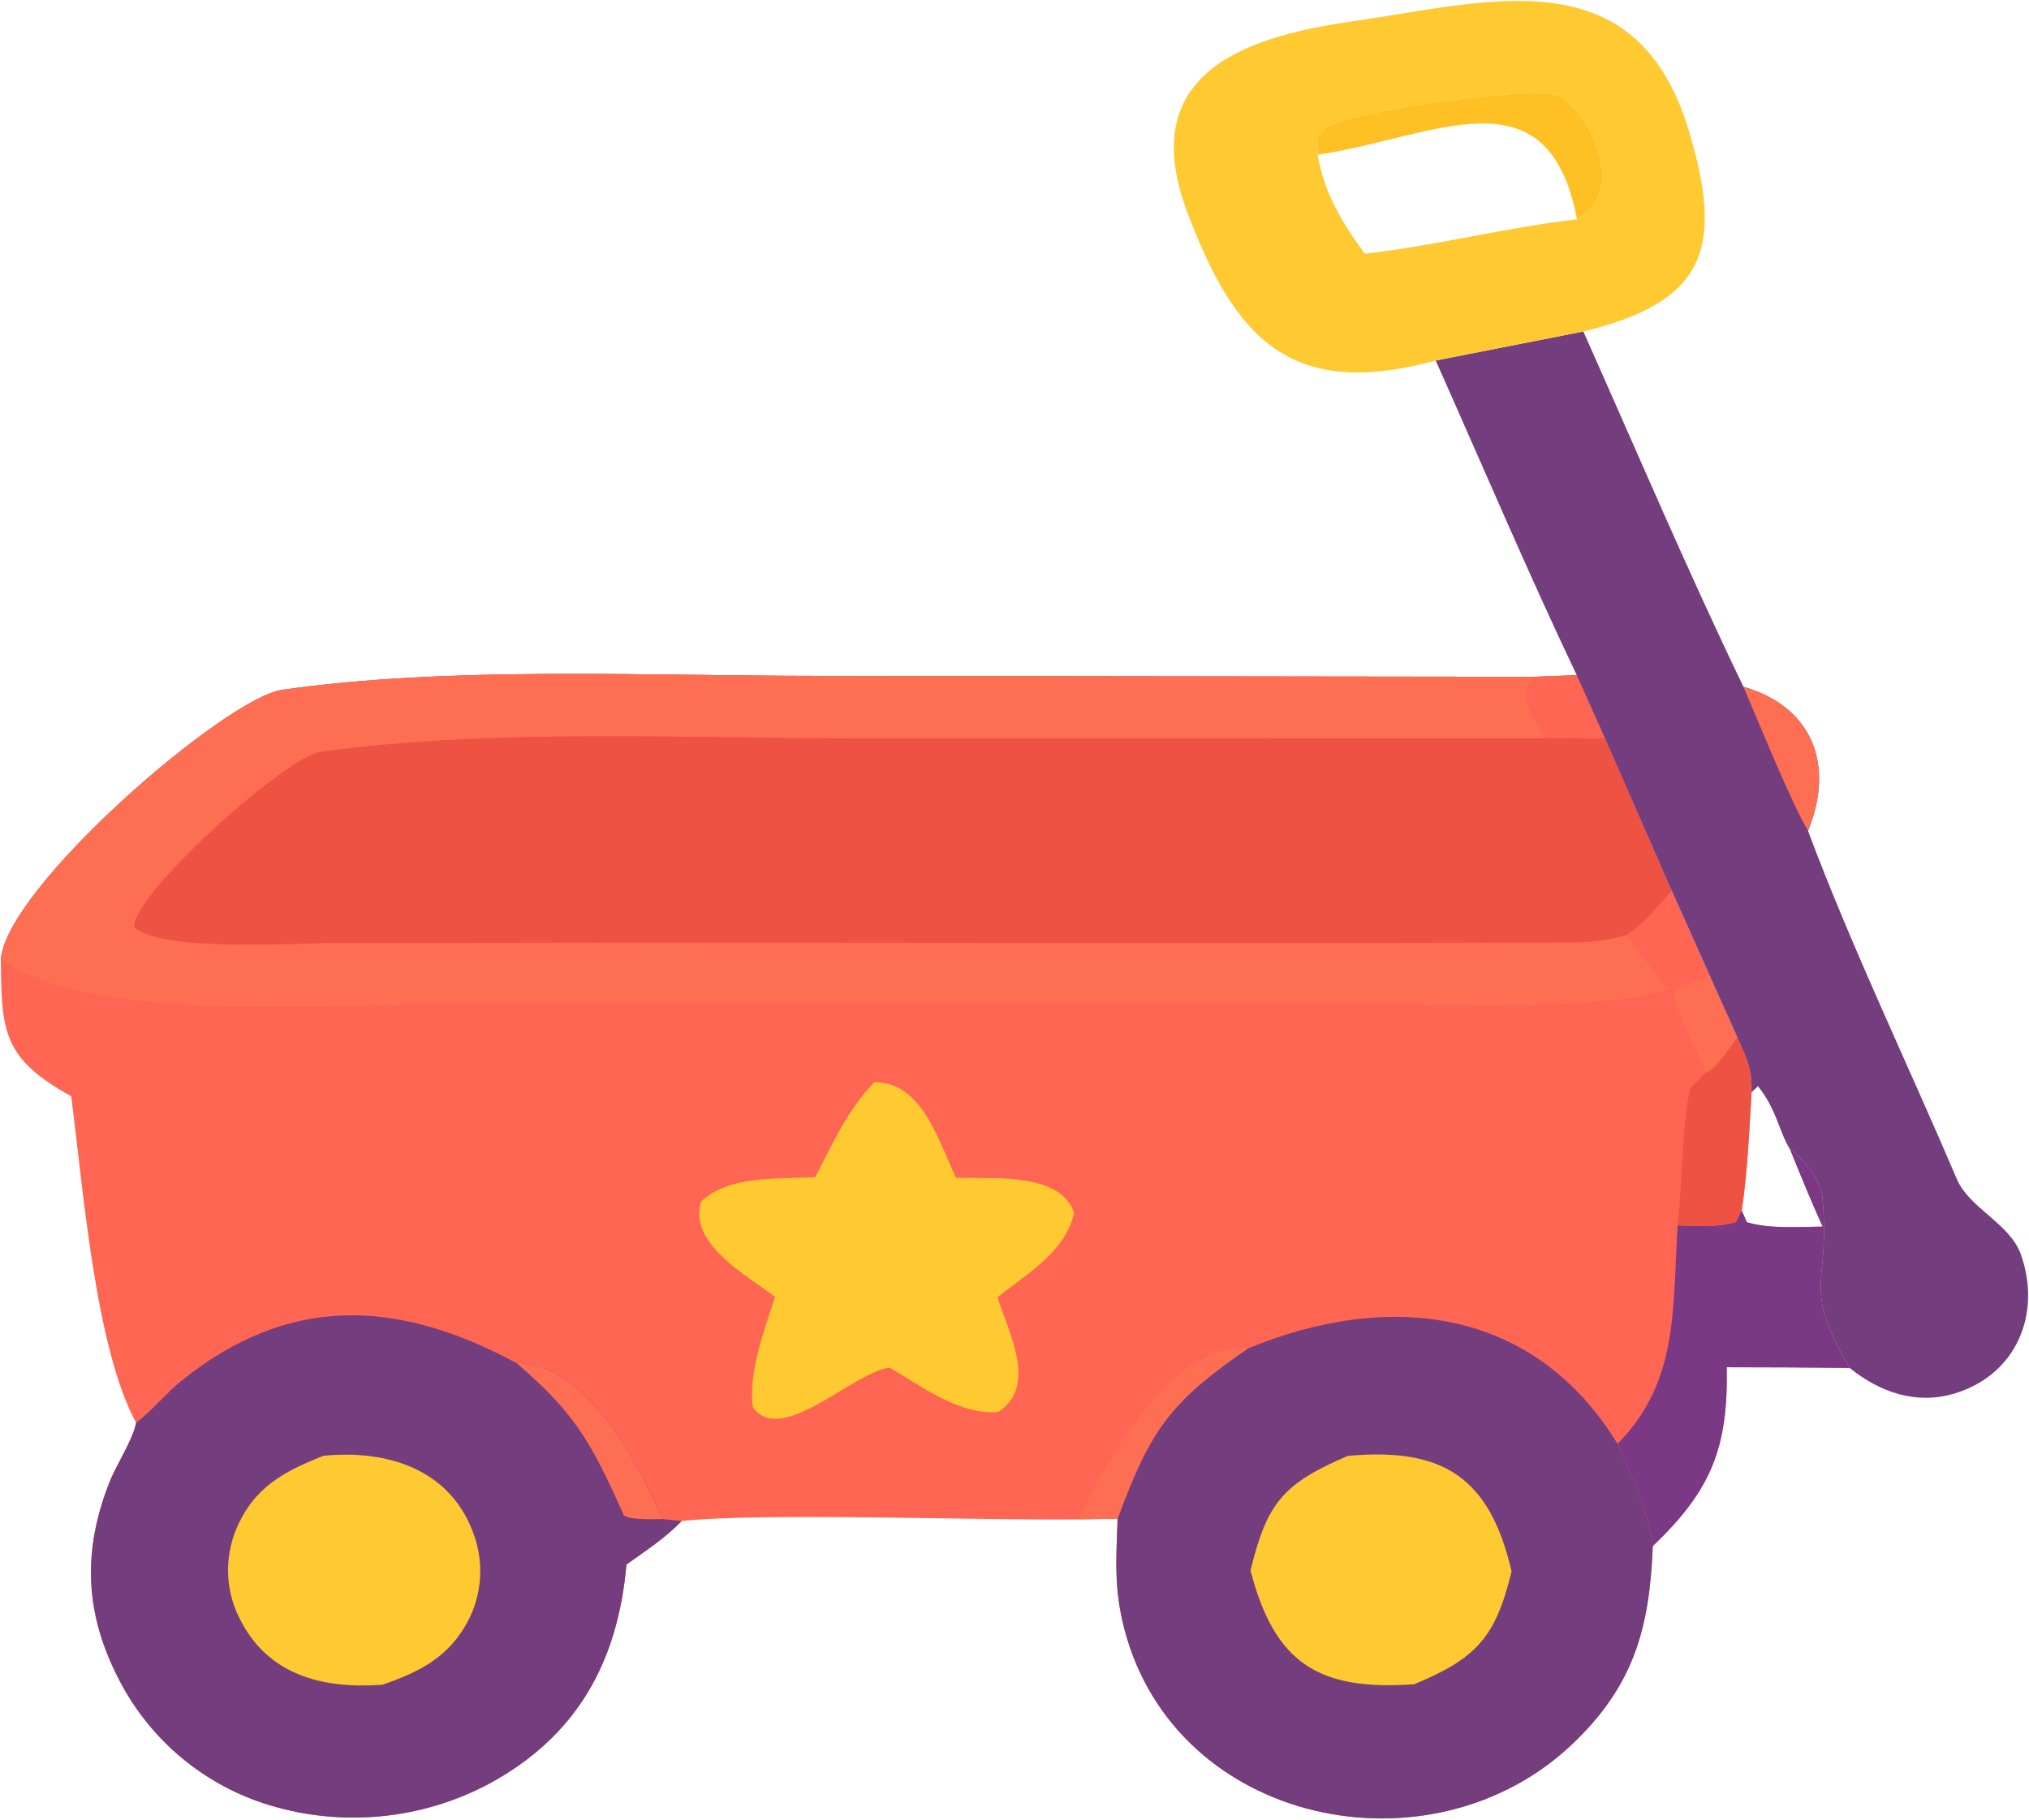
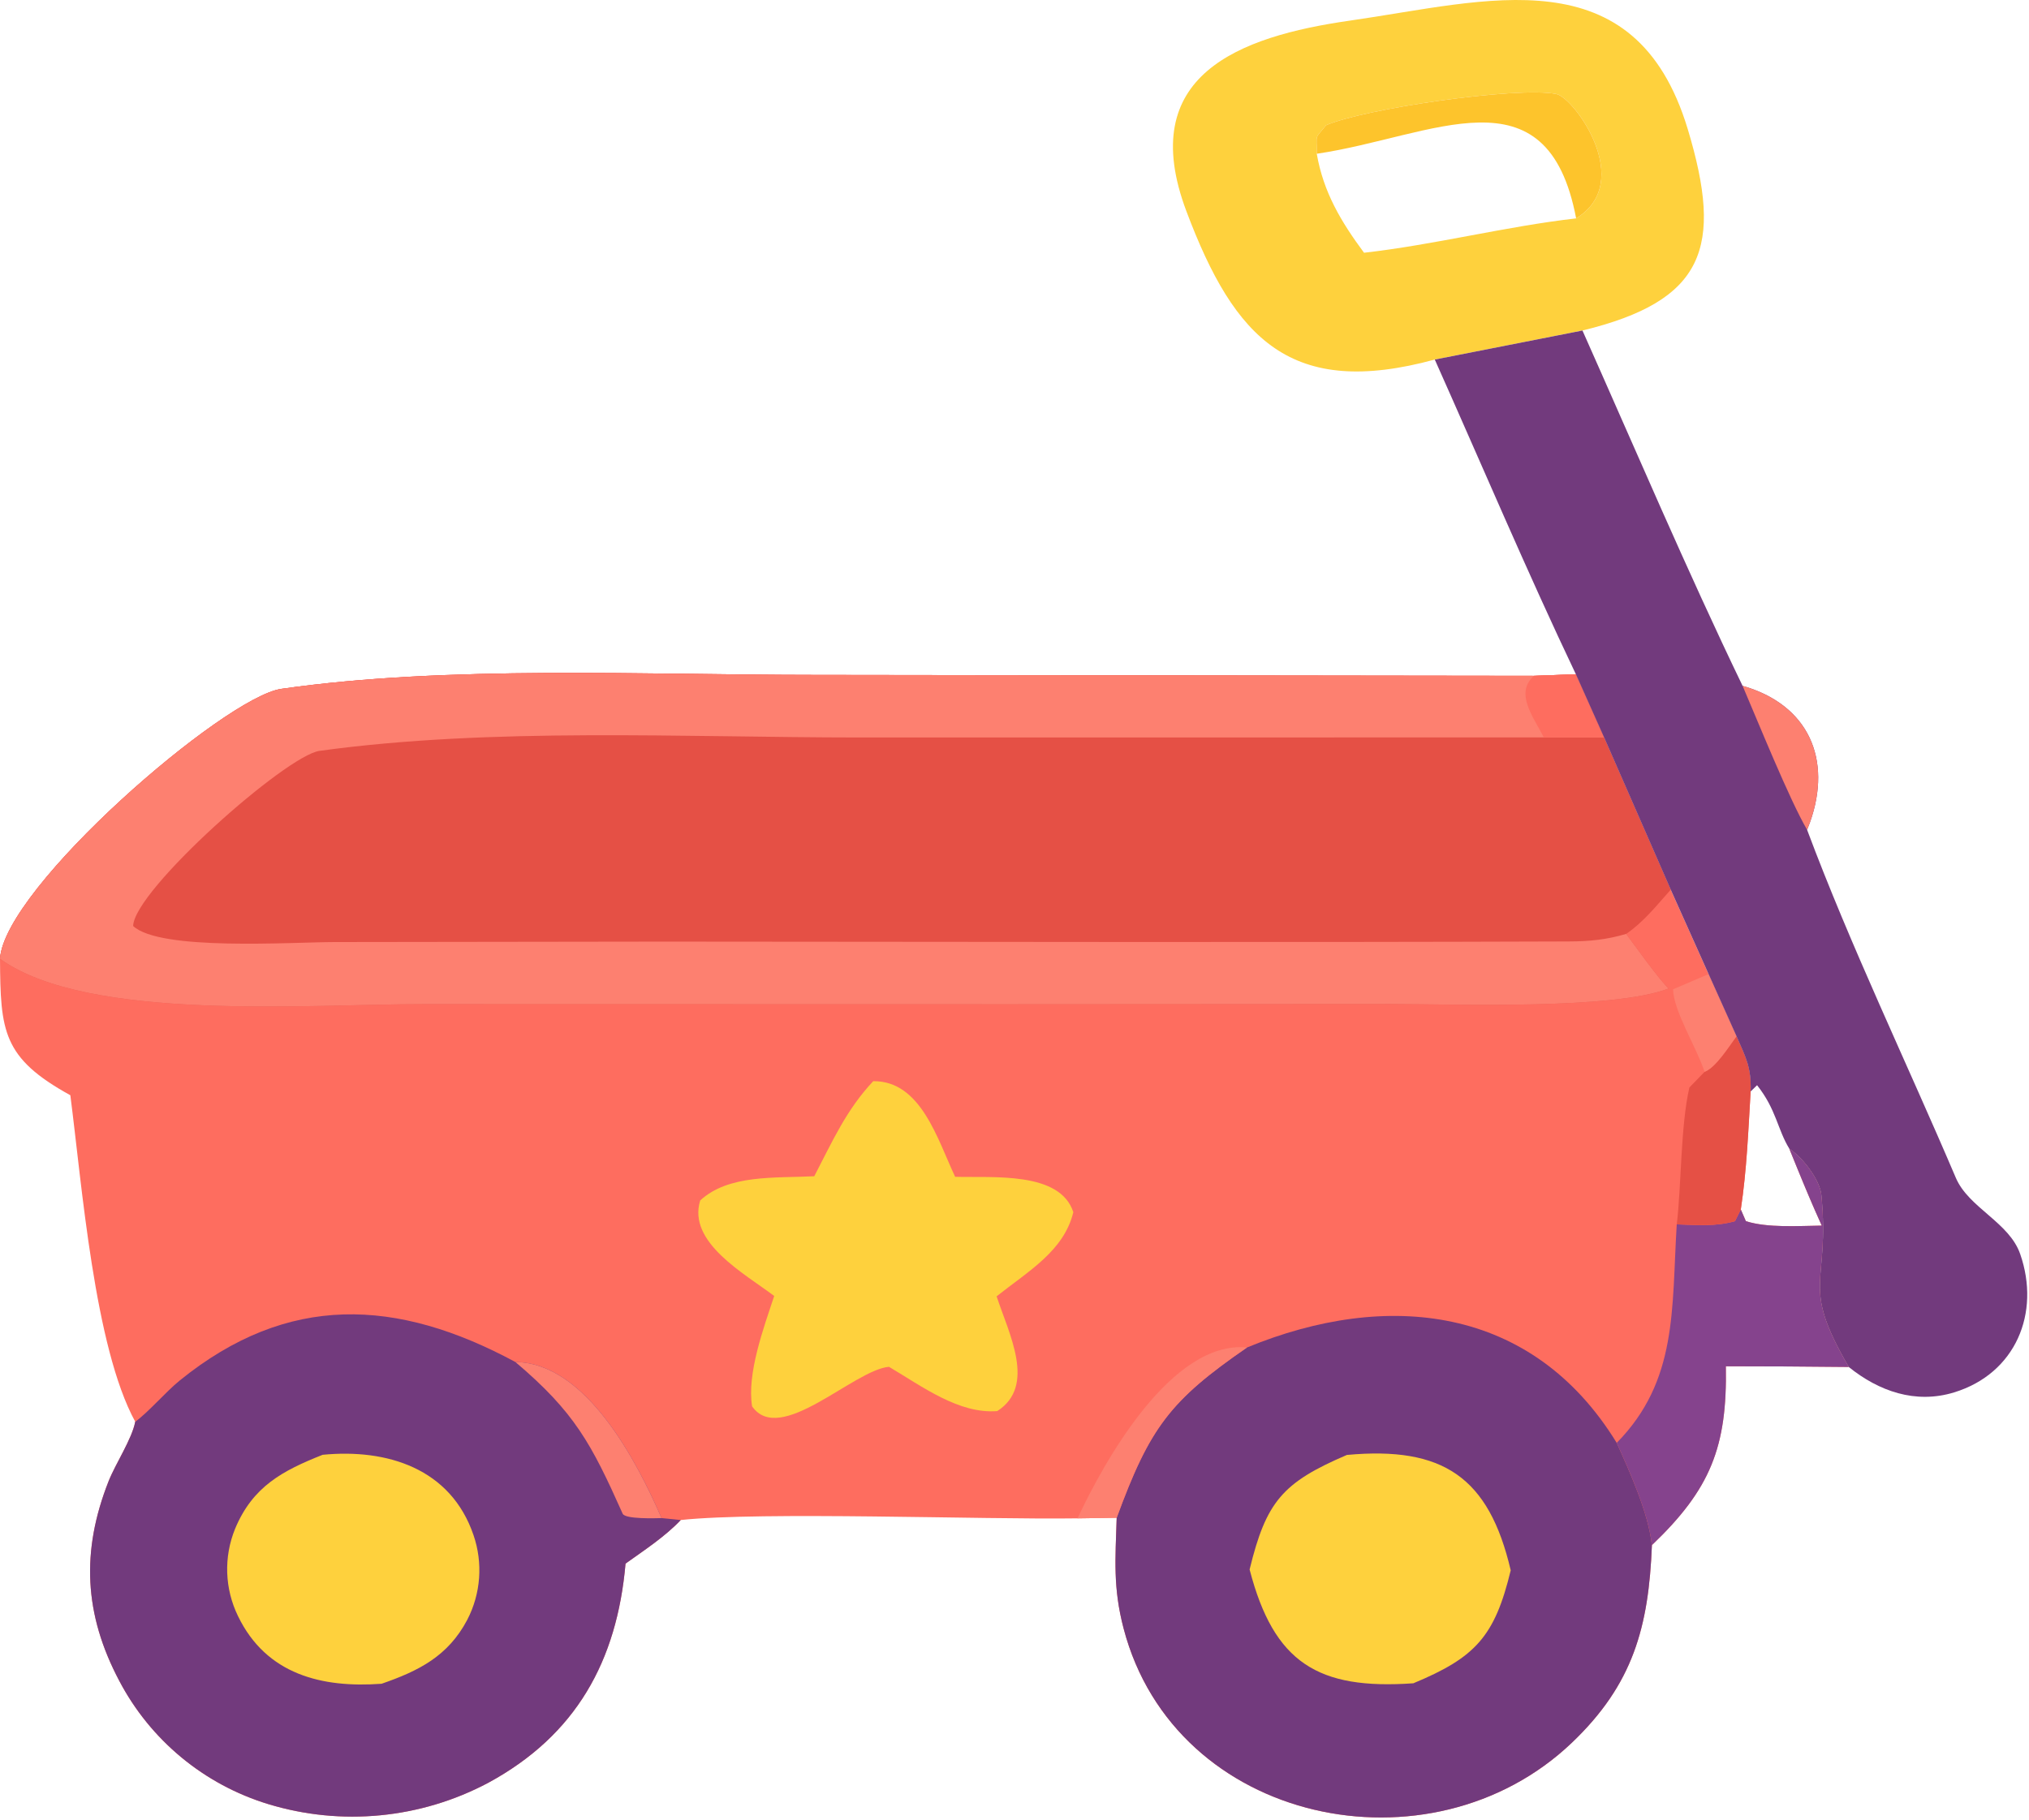
<svg xmlns="http://www.w3.org/2000/svg" width="291" height="261" viewBox="0 0 291 261" fill="none">
-   <path d="M40.484 98.956C64.341 95.549 92.579 96.96 117.059 96.959L220.131 97.088L226.139 96.862L230.189 105.931L239.743 127.763L249.179 148.793C250.438 151.682 251.208 153.098 251.213 156.09L251.203 156.71C250.866 162.38 250.641 168.028 249.793 173.643L250.521 175.32C253.641 176.315 258.006 175.997 261.404 175.957C259.731 172.282 258.26 168.652 256.745 164.916C256.534 164.571 256.345 164.224 256.173 163.874C256.001 163.524 255.844 163.172 255.696 162.815C255.993 163.528 256.322 164.225 256.745 164.916C258.793 166.297 261.142 169.473 261.344 171.564C262.626 184.717 258.202 184.107 265.274 196.234C259.401 196.169 253.529 196.137 247.649 196.137C247.851 207.677 245.474 213.736 237.044 221.795C236.579 233.511 234.366 241.751 225.554 250.147C205.296 269.451 168.636 261.89 161.271 233.738C159.741 227.879 160.094 223.84 160.281 217.869L154.663 217.952C141.058 218.152 109.438 216.95 97.761 218.191C95.496 220.584 92.541 222.51 89.841 224.44C88.618 238.402 82.761 249.047 70.139 255.893C60.441 261.043 49.094 262.14 38.594 258.941C29.392 256.137 21.696 249.765 17.226 241.247C12.171 231.688 11.752 222.647 15.697 212.635C16.716 210.059 19.048 206.582 19.521 204.092C13.656 193.363 11.879 170.083 10.214 157.257C0.494 151.897 0.186 148.085 0.126 137.684C0.764 127.432 32.301 100.124 40.484 98.956Z" fill="#FE6653" />
-   <path d="M252.126 155.817C252.556 156.358 252.924 156.884 253.243 157.397L253.429 157.704C253.067 157.093 252.642 156.466 252.126 155.817Z" fill="#FE6653" />
-   <path d="M226.139 96.862L230.189 105.931L239.744 127.763C237.696 130.06 235.874 132.382 233.354 134.108C234.659 135.866 238.079 140.657 239.444 141.947C231.396 145.018 209.106 144.183 199.514 144.176L144.749 144.207L60.944 144.189C44.811 144.153 12.854 146.83 0.126 137.685C0.764 127.432 32.301 100.124 40.484 98.956C64.341 95.549 92.579 96.959 117.059 96.959L220.131 97.088L226.139 96.862Z" fill="#ED5243" />
-   <path d="M226.139 96.862L230.189 105.931L221.541 105.923L123.314 105.935C98.054 105.921 70.716 104.456 45.959 107.85C41.151 108.509 19.364 127.83 19.221 132.976C23.061 136.587 41.886 135.292 48.119 135.279L95.406 135.216C138.569 135.235 181.926 135.35 225.096 135.193C228.051 135.183 230.511 134.95 233.354 134.108C234.659 135.866 238.079 140.657 239.444 141.947C231.396 145.018 209.106 144.183 199.514 144.176L144.749 144.207L60.944 144.189C44.811 144.153 12.854 146.83 0.126 137.685C0.764 127.432 32.301 100.124 40.484 98.956C64.341 95.549 92.579 96.959 117.059 96.959L220.131 97.088L226.139 96.862Z" fill="#FE6E53" />
-   <path d="M226.139 96.863L230.189 105.932L221.542 105.924C220.034 102.956 217.327 99.575 220.132 97.089L226.139 96.863Z" fill="#FE6653" />
-   <path d="M19.522 204.093C21.442 202.701 23.872 199.823 25.912 198.17C41.407 185.614 57.044 186.352 74.047 195.526C84.187 195.633 91.492 209.813 95.009 217.915L97.762 218.192C95.497 220.585 92.542 222.511 89.842 224.441C88.619 238.404 82.762 249.049 70.139 255.895C60.442 261.045 49.094 262.141 38.594 258.942C29.392 256.138 21.697 249.766 17.227 241.248C12.172 231.689 11.752 222.648 15.697 212.636C16.717 210.06 19.049 206.582 19.522 204.093Z" fill="#743D7E" />
-   <path d="M74.047 195.523C84.187 195.631 91.492 209.811 95.01 217.913C94.17 217.932 89.79 218.092 89.43 217.28C84.937 207.22 82.522 202.697 74.047 195.523Z" fill="#FE6E53" />
-   <path d="M46.402 208.833C55.634 207.932 64.777 210.781 68.039 220.36C69.412 224.361 69.089 228.753 67.139 232.508C64.379 237.747 60.134 239.851 54.854 241.68C46.319 242.308 38.324 240.37 34.267 231.983C32.347 228.061 32.189 223.502 33.839 219.458C36.374 213.356 40.679 211.107 46.402 208.833Z" fill="#FEC931" />
-   <path d="M178.978 193.437C199.026 185.179 219.891 187.374 231.996 207.125C233.916 211.376 236.541 217.193 237.043 221.796C236.578 233.512 234.366 241.752 225.553 250.148C205.296 269.452 168.636 261.892 161.271 233.739C159.741 227.88 160.093 223.841 160.281 217.87C165.021 204.943 167.931 201.044 178.978 193.437Z" fill="#743D7E" />
-   <path d="M193.296 208.856C207.051 207.589 213.666 212.006 216.793 225.407C214.506 234.886 211.746 237.905 202.828 241.611C189.156 242.571 182.826 238.688 179.346 225.286C181.716 215.554 184.063 212.811 193.296 208.856Z" fill="#FEC931" />
-   <path d="M252.126 155.816C254.879 159.274 255.051 162.154 256.746 164.915C258.794 166.296 261.141 169.472 261.344 171.563C262.626 184.716 258.201 184.107 265.274 196.234C259.401 196.169 253.529 196.136 247.649 196.136C247.851 207.676 245.474 213.735 237.044 221.794C236.542 217.191 233.916 211.375 231.996 207.124C240.779 198.18 239.857 187.933 240.607 175.777C243.539 175.871 246.119 176.118 248.961 175.317L249.793 173.644L250.521 175.319C253.641 176.314 258.006 175.997 261.404 175.956C259.731 172.281 258.261 168.651 256.746 164.915C256.641 164.743 256.54 164.57 256.445 164.396C256.349 164.223 256.259 164.048 256.173 163.873C255.053 161.6 254.6 159.21 252.613 156.458C252.536 156.352 252.457 156.246 252.376 156.139C252.295 156.032 252.212 155.924 252.126 155.816Z" fill="#7B3884" />
-   <path d="M249.178 148.793C250.521 151.875 251.308 153.281 251.203 156.71C250.866 162.38 250.641 168.027 249.793 173.643L248.961 175.318C246.118 176.118 243.538 175.872 240.606 175.778C241.273 170.41 241.146 161.62 242.421 156.142C243.283 155.251 244.011 154.502 244.603 153.892C246.216 153.267 248.031 150.338 249.178 148.793Z" fill="#ED5243" />
-   <path d="M154.664 217.953C158.527 209.713 168.149 192.401 178.979 193.437C167.932 201.044 165.022 204.943 160.282 217.87L154.664 217.953Z" fill="#FE6E53" />
-   <path d="M240.074 142.06L245.174 139.879L249.179 148.795C248.032 150.339 246.217 153.269 244.604 153.894C243.389 150.287 240.179 145.23 240.074 142.06Z" fill="#FE6E53" />
-   <path d="M125.368 155.235C132.193 155.173 134.556 163.529 137.114 168.955C142.521 169.111 152.158 168.14 154.063 174.031C152.706 179.589 147.666 182.447 143.061 186.1C144.801 191.432 148.798 198.951 143.151 202.563C137.668 203.002 132.426 199.052 127.626 196.211C122.601 196.633 111.981 207.63 107.991 201.877C107.233 197.176 109.648 190.627 111.163 186.051C106.843 182.796 98.691 178.34 100.551 172.343C104.631 168.594 111.231 169.158 116.908 168.874C119.518 163.863 121.498 159.344 125.368 155.235Z" fill="#FEC931" />
-   <path d="M205.905 51.718L227.085 47.553C234.525 64.259 242.137 82.127 250.05 98.525C259.537 101.231 262.92 109.077 259.725 118.085C259.59 118.454 259.455 118.819 259.305 119.182C265.507 135.789 273.66 152.728 280.635 169.104C282.472 173.409 288.3 175.478 289.867 180.043C292.807 188.505 289.207 197.168 280.402 199.877C274.822 201.593 269.557 199.691 265.275 196.235C258.202 184.108 262.627 184.718 261.344 171.565C261.142 169.473 258.794 166.298 256.747 164.917C255.052 162.155 254.88 159.275 252.127 155.818L251.205 156.71C251.31 153.281 250.522 151.875 249.18 148.794L245.175 139.878L239.745 127.763L230.19 105.931L226.14 96.863C219.24 82.381 212.467 66.414 205.905 51.718Z" fill="#743D7E" />
-   <path d="M250.049 98.523C259.537 101.23 262.919 109.075 259.724 118.084C259.589 118.453 259.454 118.818 259.304 119.18C256.769 114.851 252.232 103.611 250.049 98.523Z" fill="#FE6E53" />
-   <path d="M193.738 3.096C213.381 0.29 234.613 -6.409 242.181 18.653C247.325 35.704 244.58 43.289 227.083 47.553L205.903 51.718C185.293 57.328 177.208 48.864 170.278 30.434C162.943 10.937 177.808 5.372 193.738 3.096ZM223.333 13.626C217.693 12.509 195.703 15.745 190.303 18.109C188.593 20.25 188.99 19.196 188.975 22.196C189.928 27.711 192.455 31.941 195.755 36.397C205.992 35.232 216.095 32.616 226.175 31.466C234.687 26.251 225.898 14.134 223.333 13.626Z" fill-rule="evenodd" clip-rule="evenodd" fill="#FEC931" />
-   <path d="M188.975 22.196C188.99 19.196 188.593 20.25 190.303 18.11C195.703 15.746 217.693 12.509 223.333 13.626C225.898 14.134 234.688 26.251 226.176 31.466C222.028 9.615 205.663 19.736 188.975 22.196Z" fill="#FEC022" />
+   <path d="M40.357 98.817C64.215 95.41 92.453 96.82 116.933 96.819L220.005 96.949L226.013 96.724L230.062 105.791L239.617 127.623L245.048 139.738L249.053 148.654C250.395 151.736 251.182 153.142 251.077 156.57C250.74 162.24 250.515 167.888 249.668 173.504L250.395 175.181C253.514 176.175 257.88 175.858 261.277 175.817C259.605 172.142 258.135 168.513 256.62 164.777V164.776C258.668 166.157 261.015 169.333 261.218 171.425C262.5 184.578 258.075 183.968 265.147 196.096C259.275 196.03 253.402 195.998 247.522 195.997C247.725 207.538 245.348 213.596 236.918 221.655C236.453 233.371 234.24 241.612 225.428 250.008C205.17 269.312 168.51 261.752 161.145 233.6C159.615 227.74 159.968 223.702 160.155 217.73L154.537 217.813C140.932 218.014 109.312 216.81 97.635 218.052C95.37 220.444 92.415 222.371 89.715 224.301C88.492 238.263 82.635 248.909 70.013 255.755C60.315 260.905 48.968 262 38.468 258.802C29.265 255.998 21.57 249.626 17.1 241.108C12.045 231.549 11.625 222.508 15.57 212.495C16.59 209.92 18.922 206.442 19.395 203.952C13.53 193.223 11.753 169.943 10.088 157.117C0.368 151.758 0.06 147.945 0 137.545C0.638 127.292 32.175 99.986 40.357 98.817Z" fill="#FE6D5F" />
+   <path d="M193.612 2.957C213.255 0.151 234.487 -6.547 242.055 18.515C247.2 35.565 244.455 43.151 226.958 47.414L205.777 51.579C185.168 57.189 177.082 48.725 170.152 30.296C162.817 10.799 177.682 5.234 193.612 2.957ZM223.208 13.487C217.568 12.37 195.578 15.607 190.178 17.971C188.468 20.111 188.866 19.057 188.851 22.057C189.803 27.571 192.331 31.802 195.631 36.258C205.868 35.092 215.971 32.477 226.051 31.327C234.563 26.112 225.773 13.995 223.208 13.487Z" fill="#FED13D" />
+   <path d="M188.85 22.057C188.865 19.057 188.468 20.111 190.178 17.971C195.578 15.607 217.568 12.37 223.208 13.487C225.773 13.995 234.563 26.112 226.05 31.327C221.903 9.477 205.538 19.598 188.85 22.057Z" fill="#FDC42C" />
+   <path d="M226.012 96.724L230.062 105.792L239.617 127.624C237.57 129.921 235.747 132.244 233.227 133.97C234.532 135.727 237.952 140.519 239.317 141.808C231.27 144.88 208.98 144.044 199.387 144.037L144.622 144.069L60.818 144.051C44.685 144.015 12.727 146.691 0 137.546C0.637 127.293 32.175 99.986 40.358 98.818C64.215 95.41 92.452 96.821 116.932 96.82L220.005 96.95L226.012 96.724Z" fill="#E55045" />
+   <path d="M226.012 96.724L230.062 105.792L221.415 105.785L123.188 105.796C97.927 105.782 70.59 104.317 45.833 107.712C41.025 108.37 19.238 127.691 19.095 132.837C22.935 136.448 41.76 135.154 47.992 135.141L95.28 135.077C138.442 135.096 181.8 135.211 224.97 135.054C227.925 135.044 230.385 134.811 233.227 133.97C234.532 135.727 237.952 140.519 239.317 141.808C231.27 144.88 208.98 144.044 199.387 144.037L144.622 144.069L60.818 144.051C44.685 144.015 12.727 146.691 0 137.546C0.637 127.293 32.175 99.986 40.358 98.818C64.215 95.41 92.452 96.821 116.932 96.82L220.005 96.95L226.012 96.724Z" fill="#FD8070" />
+   <path d="M226.012 96.724L230.062 105.792L221.415 105.784C219.907 102.817 217.2 99.435 220.005 96.95L226.012 96.724Z" fill="#FE6D5F" />
+   <path d="M19.395 203.954C21.315 202.562 23.745 199.684 25.785 198.031C41.28 185.475 56.917 186.214 73.92 195.387C84.06 195.494 91.365 209.674 94.883 217.777L97.635 218.054C95.37 220.446 92.415 222.372 89.715 224.303C88.493 238.265 82.635 248.91 70.013 255.756C60.315 260.906 48.968 262.002 38.468 258.804C29.265 255.999 21.57 249.627 17.1 241.11C12.045 231.55 11.625 222.51 15.57 212.497C16.59 209.922 18.923 206.444 19.395 203.954Z" fill="#723A7D" />
+   <path d="M73.92 195.387C84.06 195.494 91.365 209.674 94.882 217.777C94.043 217.795 89.662 217.955 89.302 217.144C84.81 207.083 82.395 202.561 73.92 195.387Z" fill="#FD8070" />
+   <path d="M46.275 208.695C55.508 207.794 64.65 210.642 67.913 220.221C69.285 224.223 68.963 228.614 67.013 232.369C64.253 237.608 60.008 239.712 54.728 241.541C46.193 242.169 38.198 240.232 34.14 231.845C32.22 227.922 32.063 223.364 33.713 219.319C36.248 213.217 40.553 210.968 46.275 208.695Z" fill="#FED13D" />
+   <path d="M178.853 193.299C198.9 185.041 219.765 187.236 231.87 206.986C233.79 211.238 236.415 217.054 236.918 221.657C236.453 233.373 234.24 241.613 225.428 250.009C205.17 269.313 168.51 261.753 161.145 233.601C159.615 227.741 159.968 223.703 160.155 217.731C164.895 204.804 167.805 200.905 178.853 193.299Z" fill="#723A7D" />
+   <path d="M193.17 208.717C206.925 207.45 213.54 211.867 216.667 225.269C214.38 234.747 211.62 237.767 202.702 241.473C189.03 242.432 182.7 238.549 179.22 225.148C181.59 215.415 183.937 212.672 193.17 208.717Z" fill="#FED13D" />
+   <path d="M256.62 164.777C258.668 166.158 261.015 169.334 261.218 171.426C262.5 184.579 258.075 183.969 265.147 196.097C259.275 196.031 253.402 195.999 247.522 195.998C247.725 207.539 245.348 213.597 236.918 221.656C236.415 217.053 233.79 211.238 231.87 206.986C240.653 198.042 239.73 187.796 240.48 175.64C243.413 175.733 245.993 175.98 248.835 175.18L249.668 173.505L250.395 175.182C253.514 176.176 257.88 175.859 261.277 175.818C260.023 173.062 258.883 170.331 257.752 167.562L256.62 164.777Z" fill="#85438D" />
+   <path d="M249.052 148.654C250.395 151.736 251.182 153.142 251.077 156.571C250.74 162.241 250.515 167.888 249.667 173.504L248.835 175.179C245.992 175.98 243.412 175.733 240.48 175.639C241.147 170.271 241.02 161.481 242.295 156.003C243.157 155.113 243.885 154.363 244.477 153.753C246.09 153.128 247.905 150.199 249.052 148.654Z" fill="#E55045" />
+   <path d="M154.538 217.814C158.4 209.574 168.023 192.262 178.853 193.298C167.805 200.905 164.895 204.804 160.155 217.731L154.538 217.814Z" fill="#FD8070" />
+   <path d="M239.947 141.921L245.047 139.739L249.052 148.655C247.905 150.2 246.09 153.129 244.477 153.754C243.262 150.147 240.052 145.09 239.947 141.921Z" fill="#FD8070" />
+   <path d="M125.242 155.097C132.067 155.036 134.43 163.391 136.987 168.817C142.395 168.973 152.032 168.002 153.937 173.893C152.58 179.451 147.54 182.309 142.935 185.962C144.675 191.294 148.672 198.813 143.025 202.425C137.542 202.864 132.3 198.914 127.5 196.074C122.475 196.495 111.855 207.493 107.865 201.74C107.107 197.038 109.522 190.489 111.037 185.913C106.717 182.659 98.565 178.202 100.425 172.205C104.505 168.456 111.105 169.02 116.782 168.736C119.392 163.725 121.372 159.207 125.242 155.097Z" fill="#FED13D" />
+   <path d="M205.777 51.579L226.957 47.414C234.397 64.121 242.01 81.989 249.922 98.386C259.41 101.093 262.792 108.938 259.597 117.946C259.462 118.315 259.327 118.681 259.177 119.043C265.38 135.65 273.532 152.59 280.507 168.965C282.345 173.27 288.172 175.34 289.74 179.905C292.68 188.366 289.08 197.03 280.275 199.739C274.695 201.454 269.43 199.553 265.147 196.097C258.075 183.969 262.5 184.579 261.217 171.426C261.015 169.335 258.667 166.159 256.62 164.778C254.925 162.017 254.752 159.137 252 155.679L251.077 156.572C251.182 153.143 250.395 151.737 249.052 148.655L245.047 139.739L239.617 127.624L230.062 105.793L226.012 96.724C219.112 82.242 212.34 66.275 205.777 51.579Z" fill="#723A7D" />
+   <path d="M249.923 98.386C259.41 101.092 262.793 108.938 259.598 117.946C259.463 118.315 259.328 118.68 259.178 119.043C256.643 114.713 252.105 103.473 249.923 98.386Z" fill="#FD8070" />
</svg>
